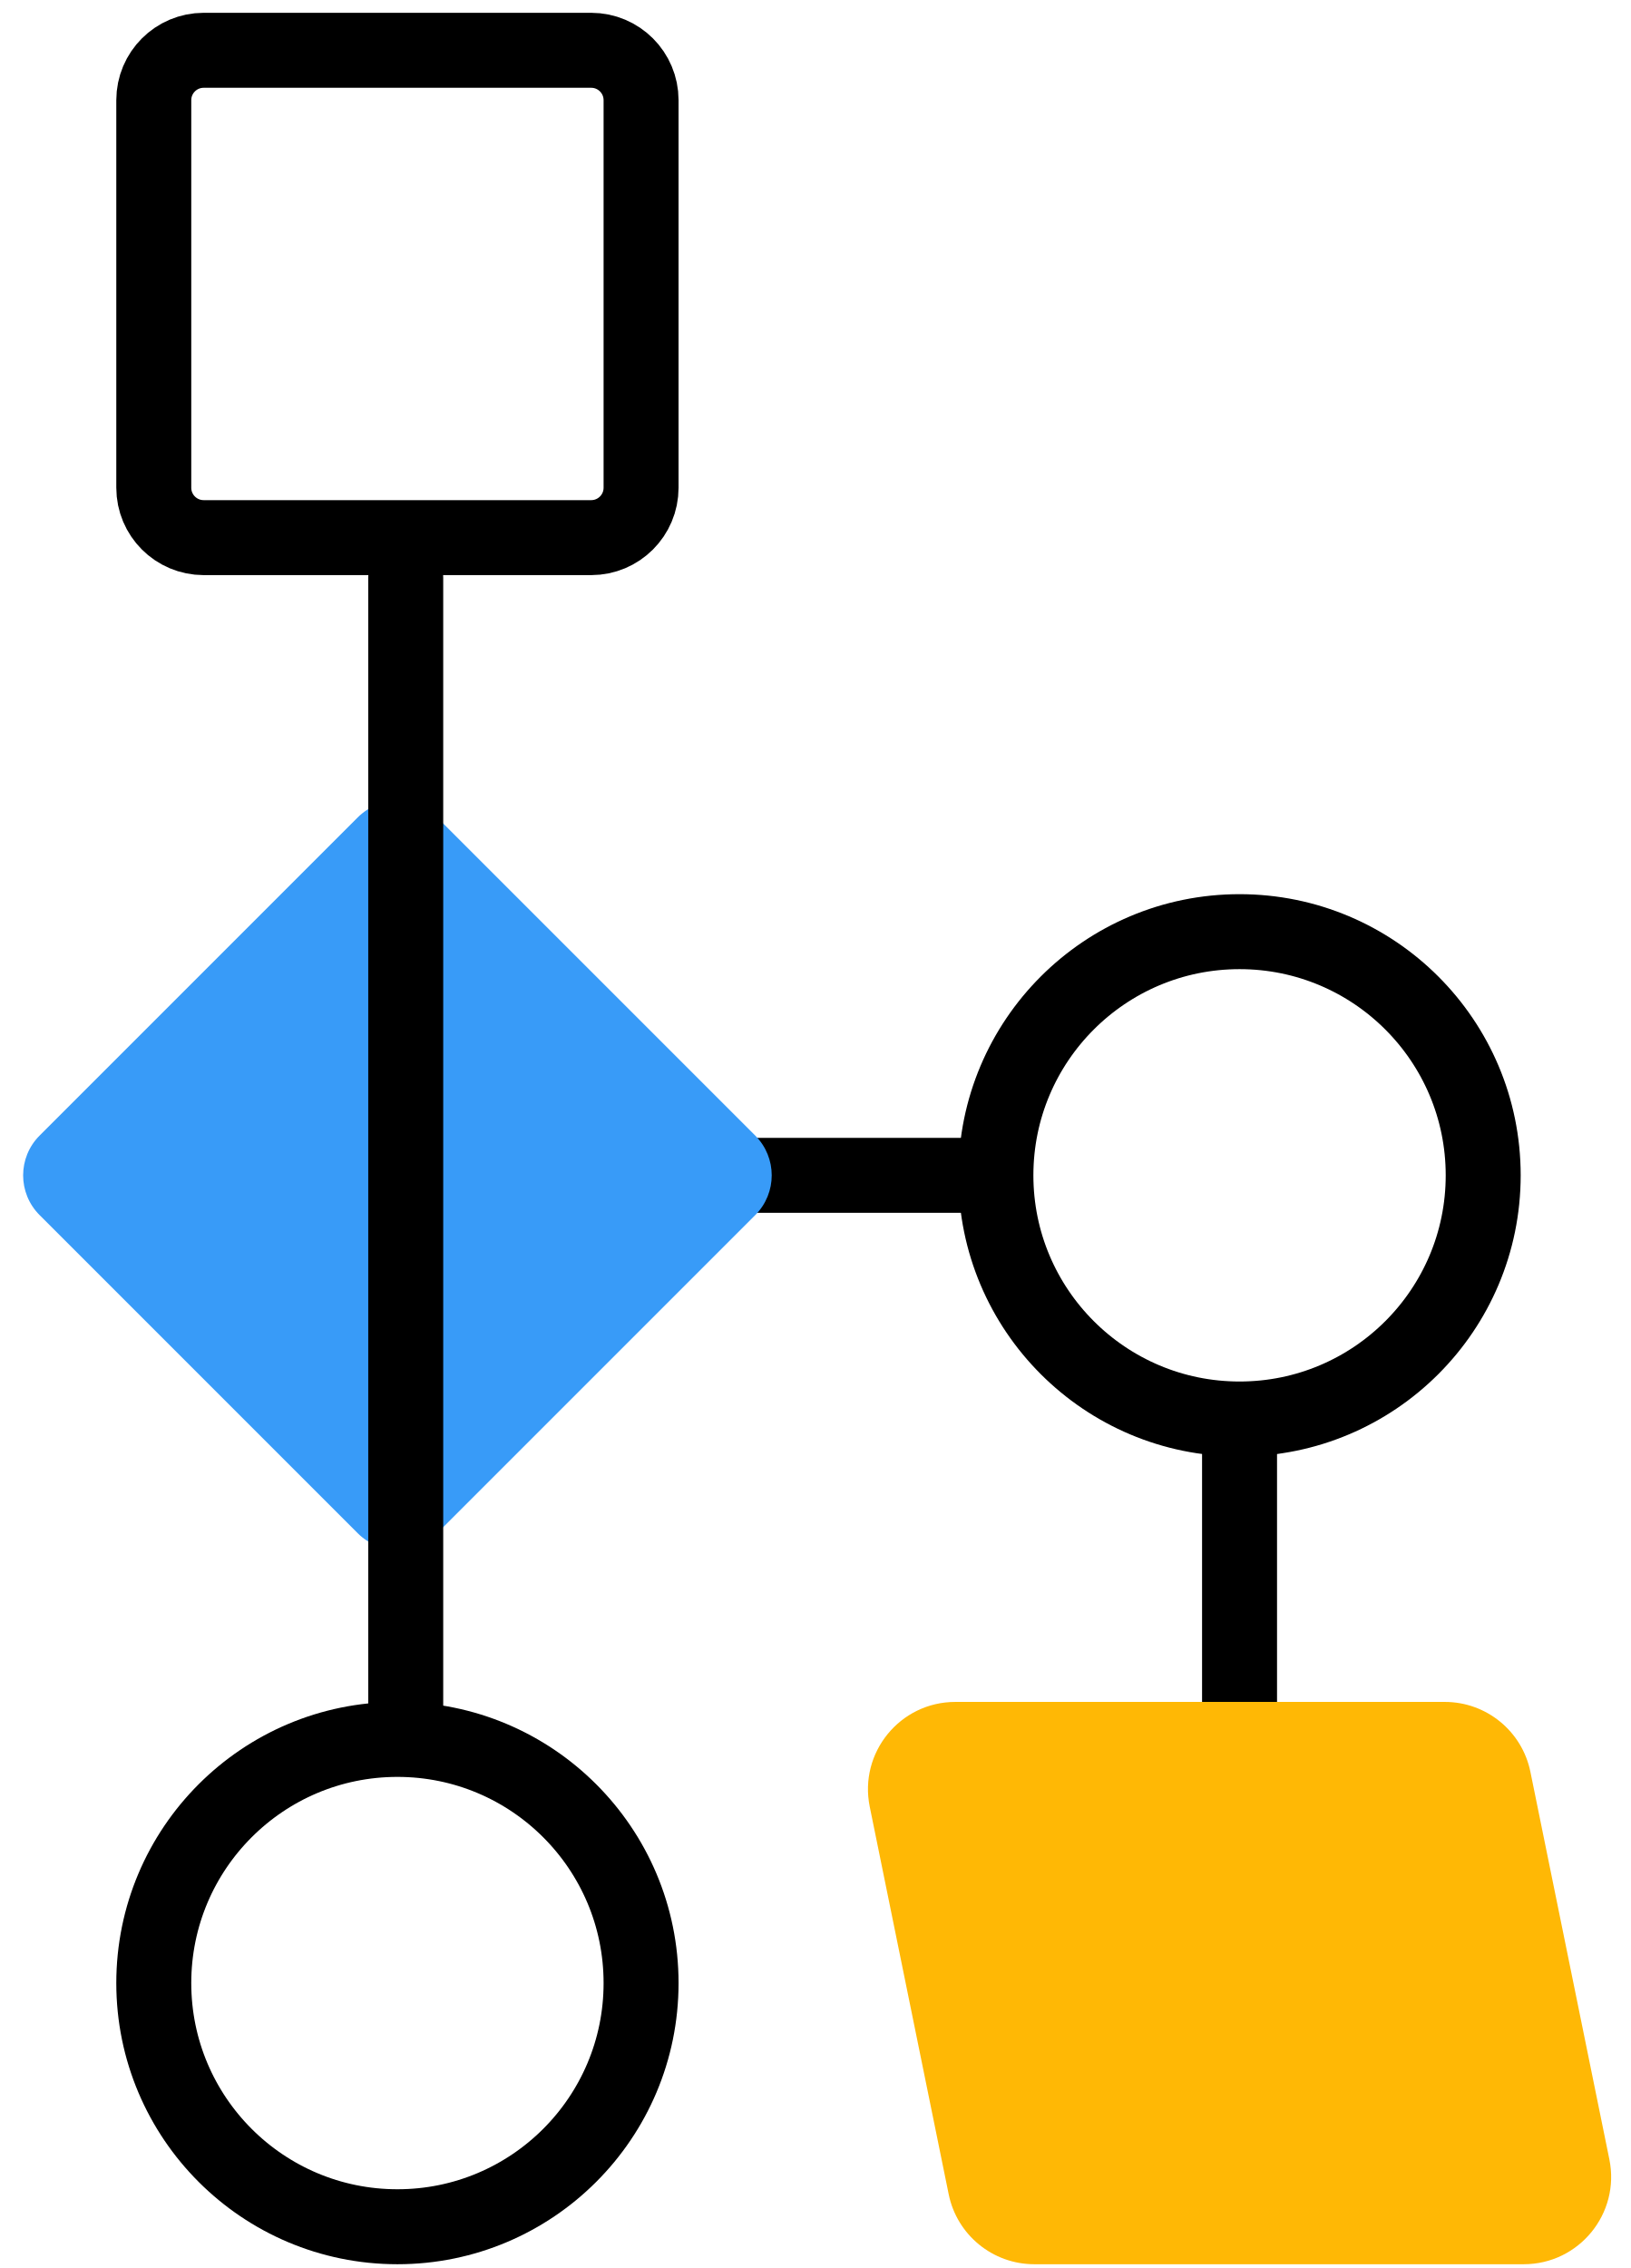
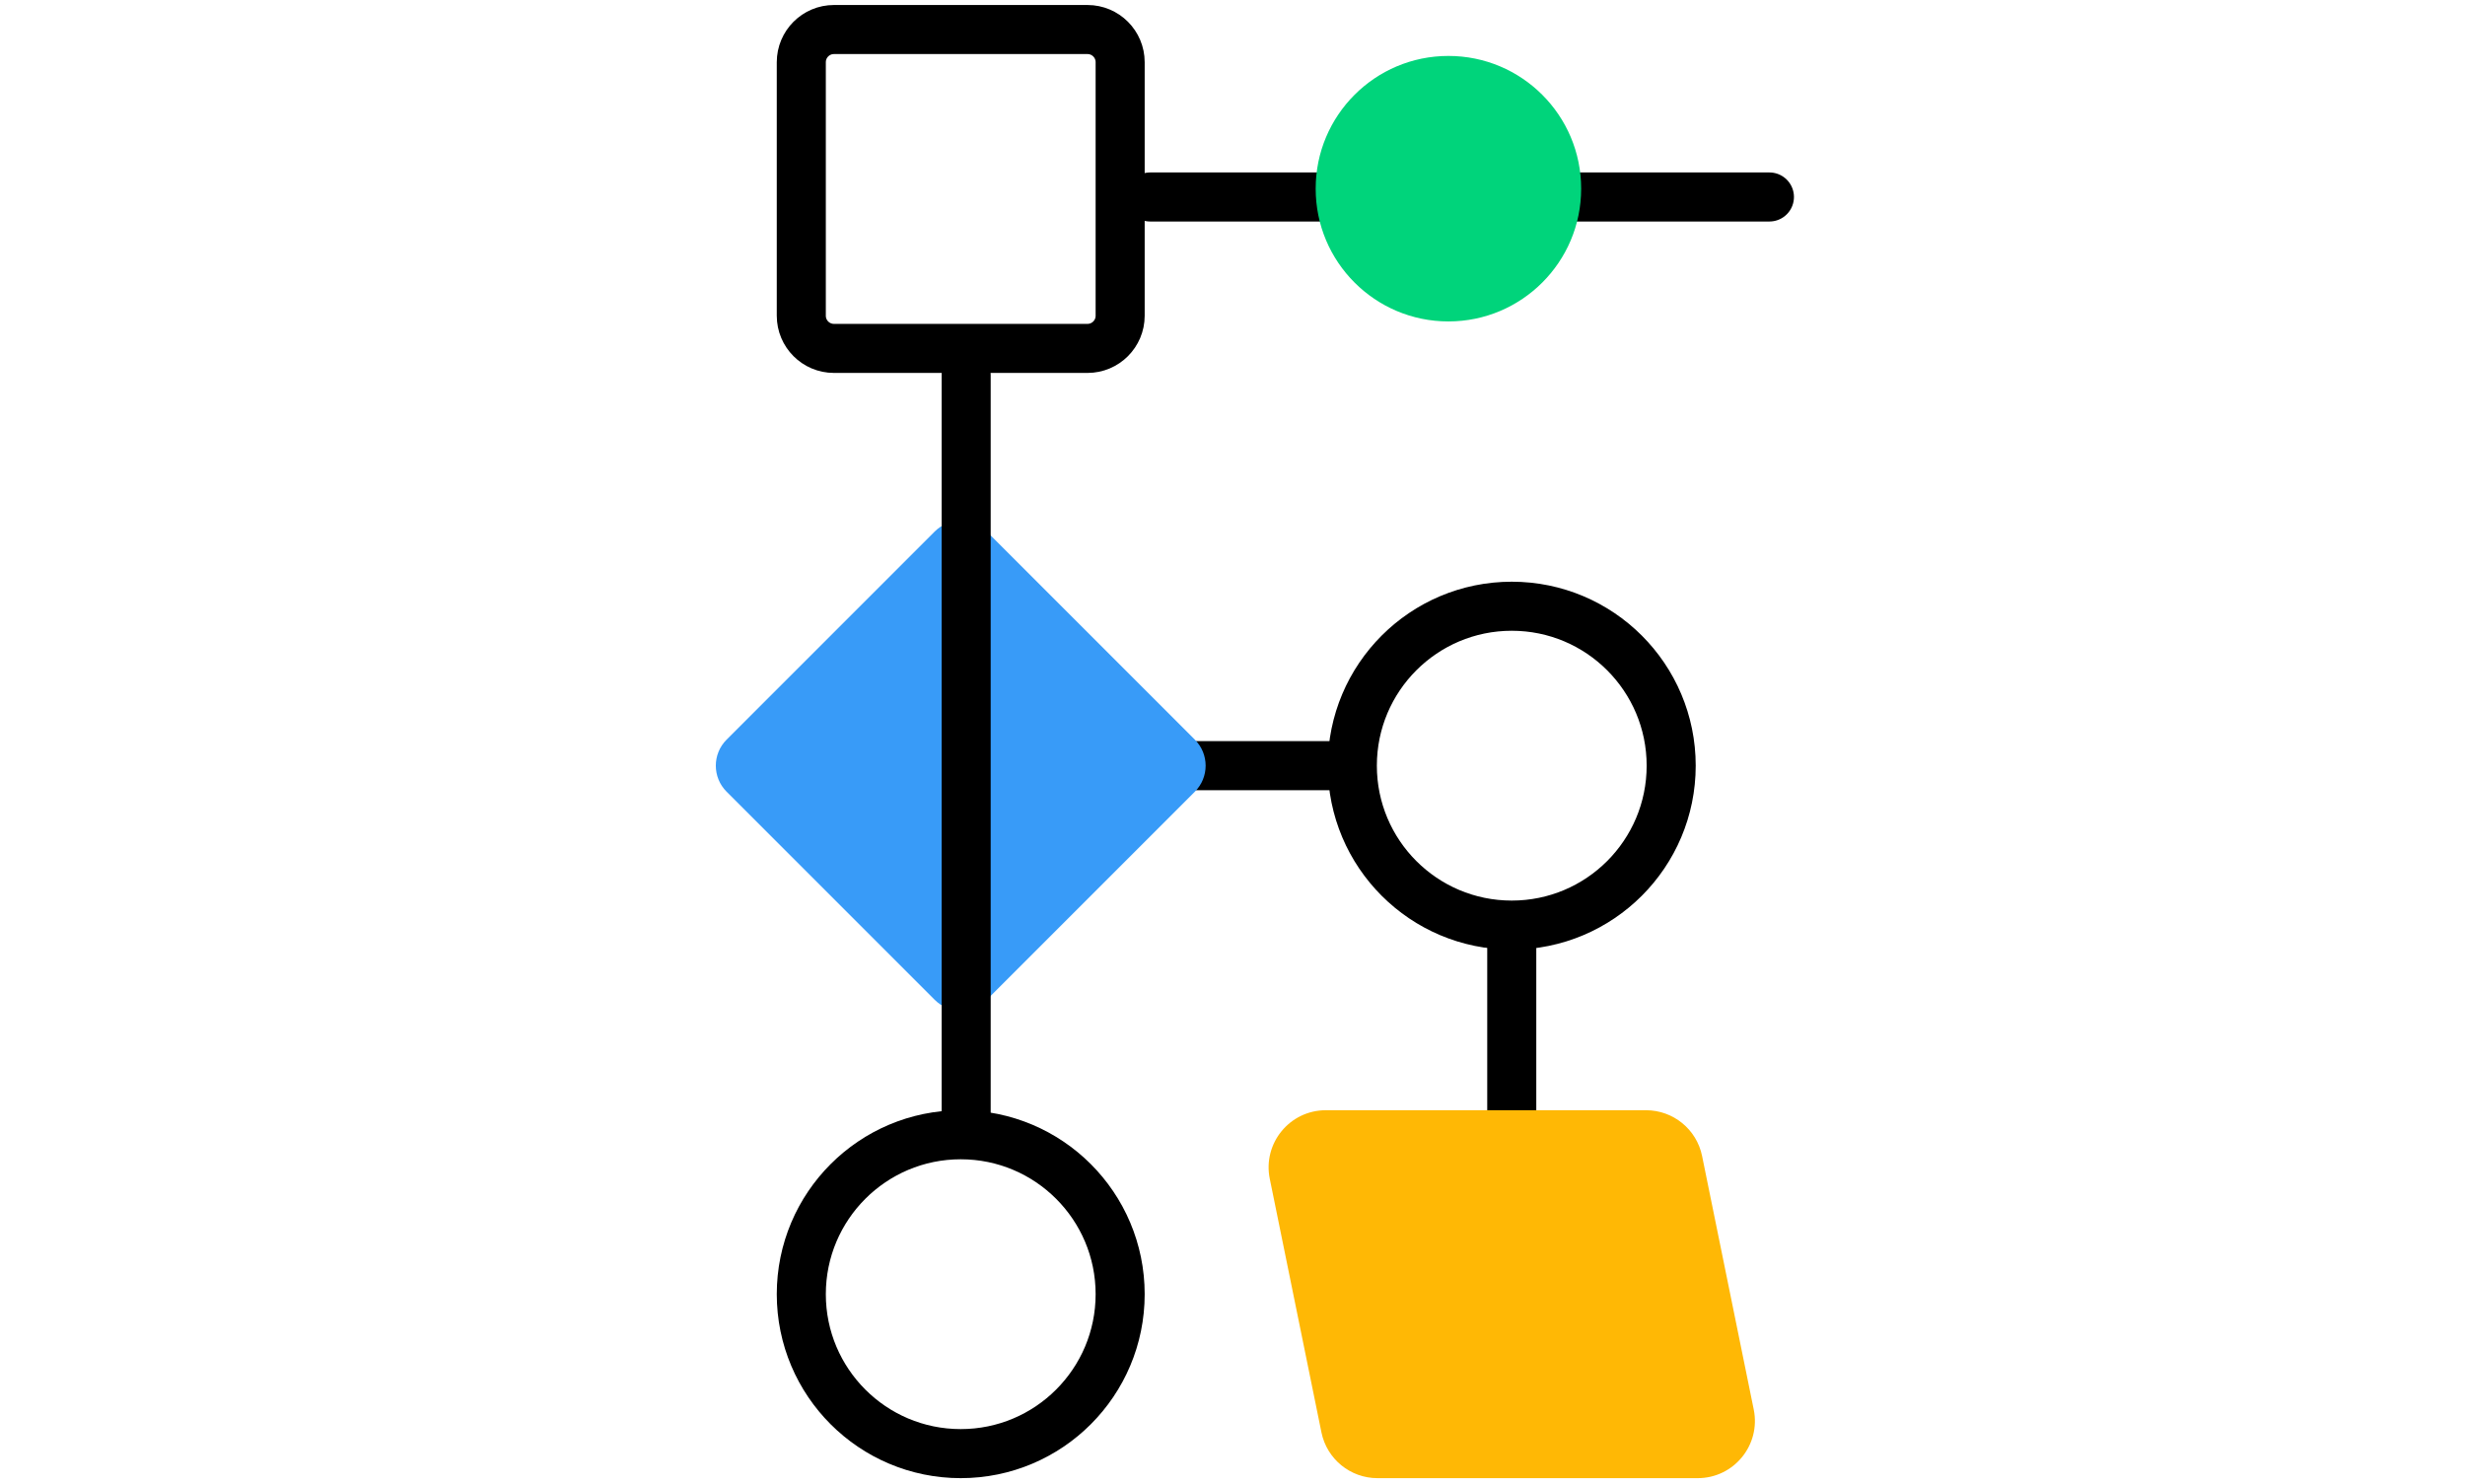
- <svg xmlns="http://www.w3.org/2000/svg" width="87" height="121" viewBox="0 0 87 121" fill="none">
-   <rect x="8.205" y="2.683" width="26" height="26" rx="2.663" stroke="black" stroke-width="4" stroke-linejoin="round" />
-   <circle cx="66.137" cy="62.705" r="13" stroke="black" stroke-width="4" />
-   <circle cx="21.205" cy="105.799" r="13" stroke="black" stroke-width="4" />
-   <path d="M39.313 62.705H52.977" stroke="black" stroke-width="4" stroke-linecap="round" />
-   <rect x="-0.008" y="62.705" width="30" height="30" rx="3" transform="rotate(-45 -0.00830078 62.7051)" fill="#389BF8" />
-   <path d="M21.648 30.835L21.648 91.835" stroke="black" stroke-width="4" stroke-linecap="round" />
-   <path d="M66.137 76.705V91.488" stroke="black" stroke-width="4" stroke-linecap="round" />
-   <path d="M46.406 96.393C45.817 93.503 48.025 90.799 50.975 90.799H77.087C79.304 90.799 81.214 92.359 81.656 94.531L85.869 115.205C86.458 118.095 84.249 120.799 81.299 120.799H55.187C52.971 120.799 51.06 119.239 50.618 117.067L46.406 96.393Z" fill="#FFB805" />
+ <svg xmlns="http://www.w3.org/2000/svg" width="201" height="121" viewBox="0 0 201 121" fill="none">
+   <rect x="65.339" y="2.408" width="26" height="26" rx="2.663" stroke="black" stroke-width="4" stroke-linejoin="round" />
+   <circle cx="123.271" cy="62.431" r="13" stroke="black" stroke-width="4" />
+   <circle cx="78.339" cy="105.525" r="13" stroke="black" stroke-width="4" />
+   <path d="M96.447 62.431H110.111" stroke="black" stroke-width="4" stroke-linecap="round" />
+   <rect x="57.126" y="62.431" width="30" height="30" rx="3" transform="rotate(-45 57.126 62.4309)" fill="#389BF8" />
+   <path d="M78.782 30.561L78.782 91.561" stroke="black" stroke-width="4" stroke-linecap="round" />
+   <path d="M123.271 76.431V91.214" stroke="black" stroke-width="4" stroke-linecap="round" />
+   <path d="M103.54 96.119C102.951 93.229 105.159 90.525 108.109 90.525H134.221C136.438 90.525 138.348 92.085 138.791 94.257L143.003 114.93C143.592 117.821 141.383 120.525 138.434 120.525H112.321C110.105 120.525 108.195 118.964 107.752 116.792L103.54 96.119Z" fill="#FFB805" />
+   <path d="M144.282 16.061H93.782" stroke="black" stroke-width="4" stroke-linecap="round" />
+   <circle cx="118.106" cy="15.385" r="10.824" transform="rotate(-90 118.106 15.3849)" fill="#00D47B" />
</svg>
